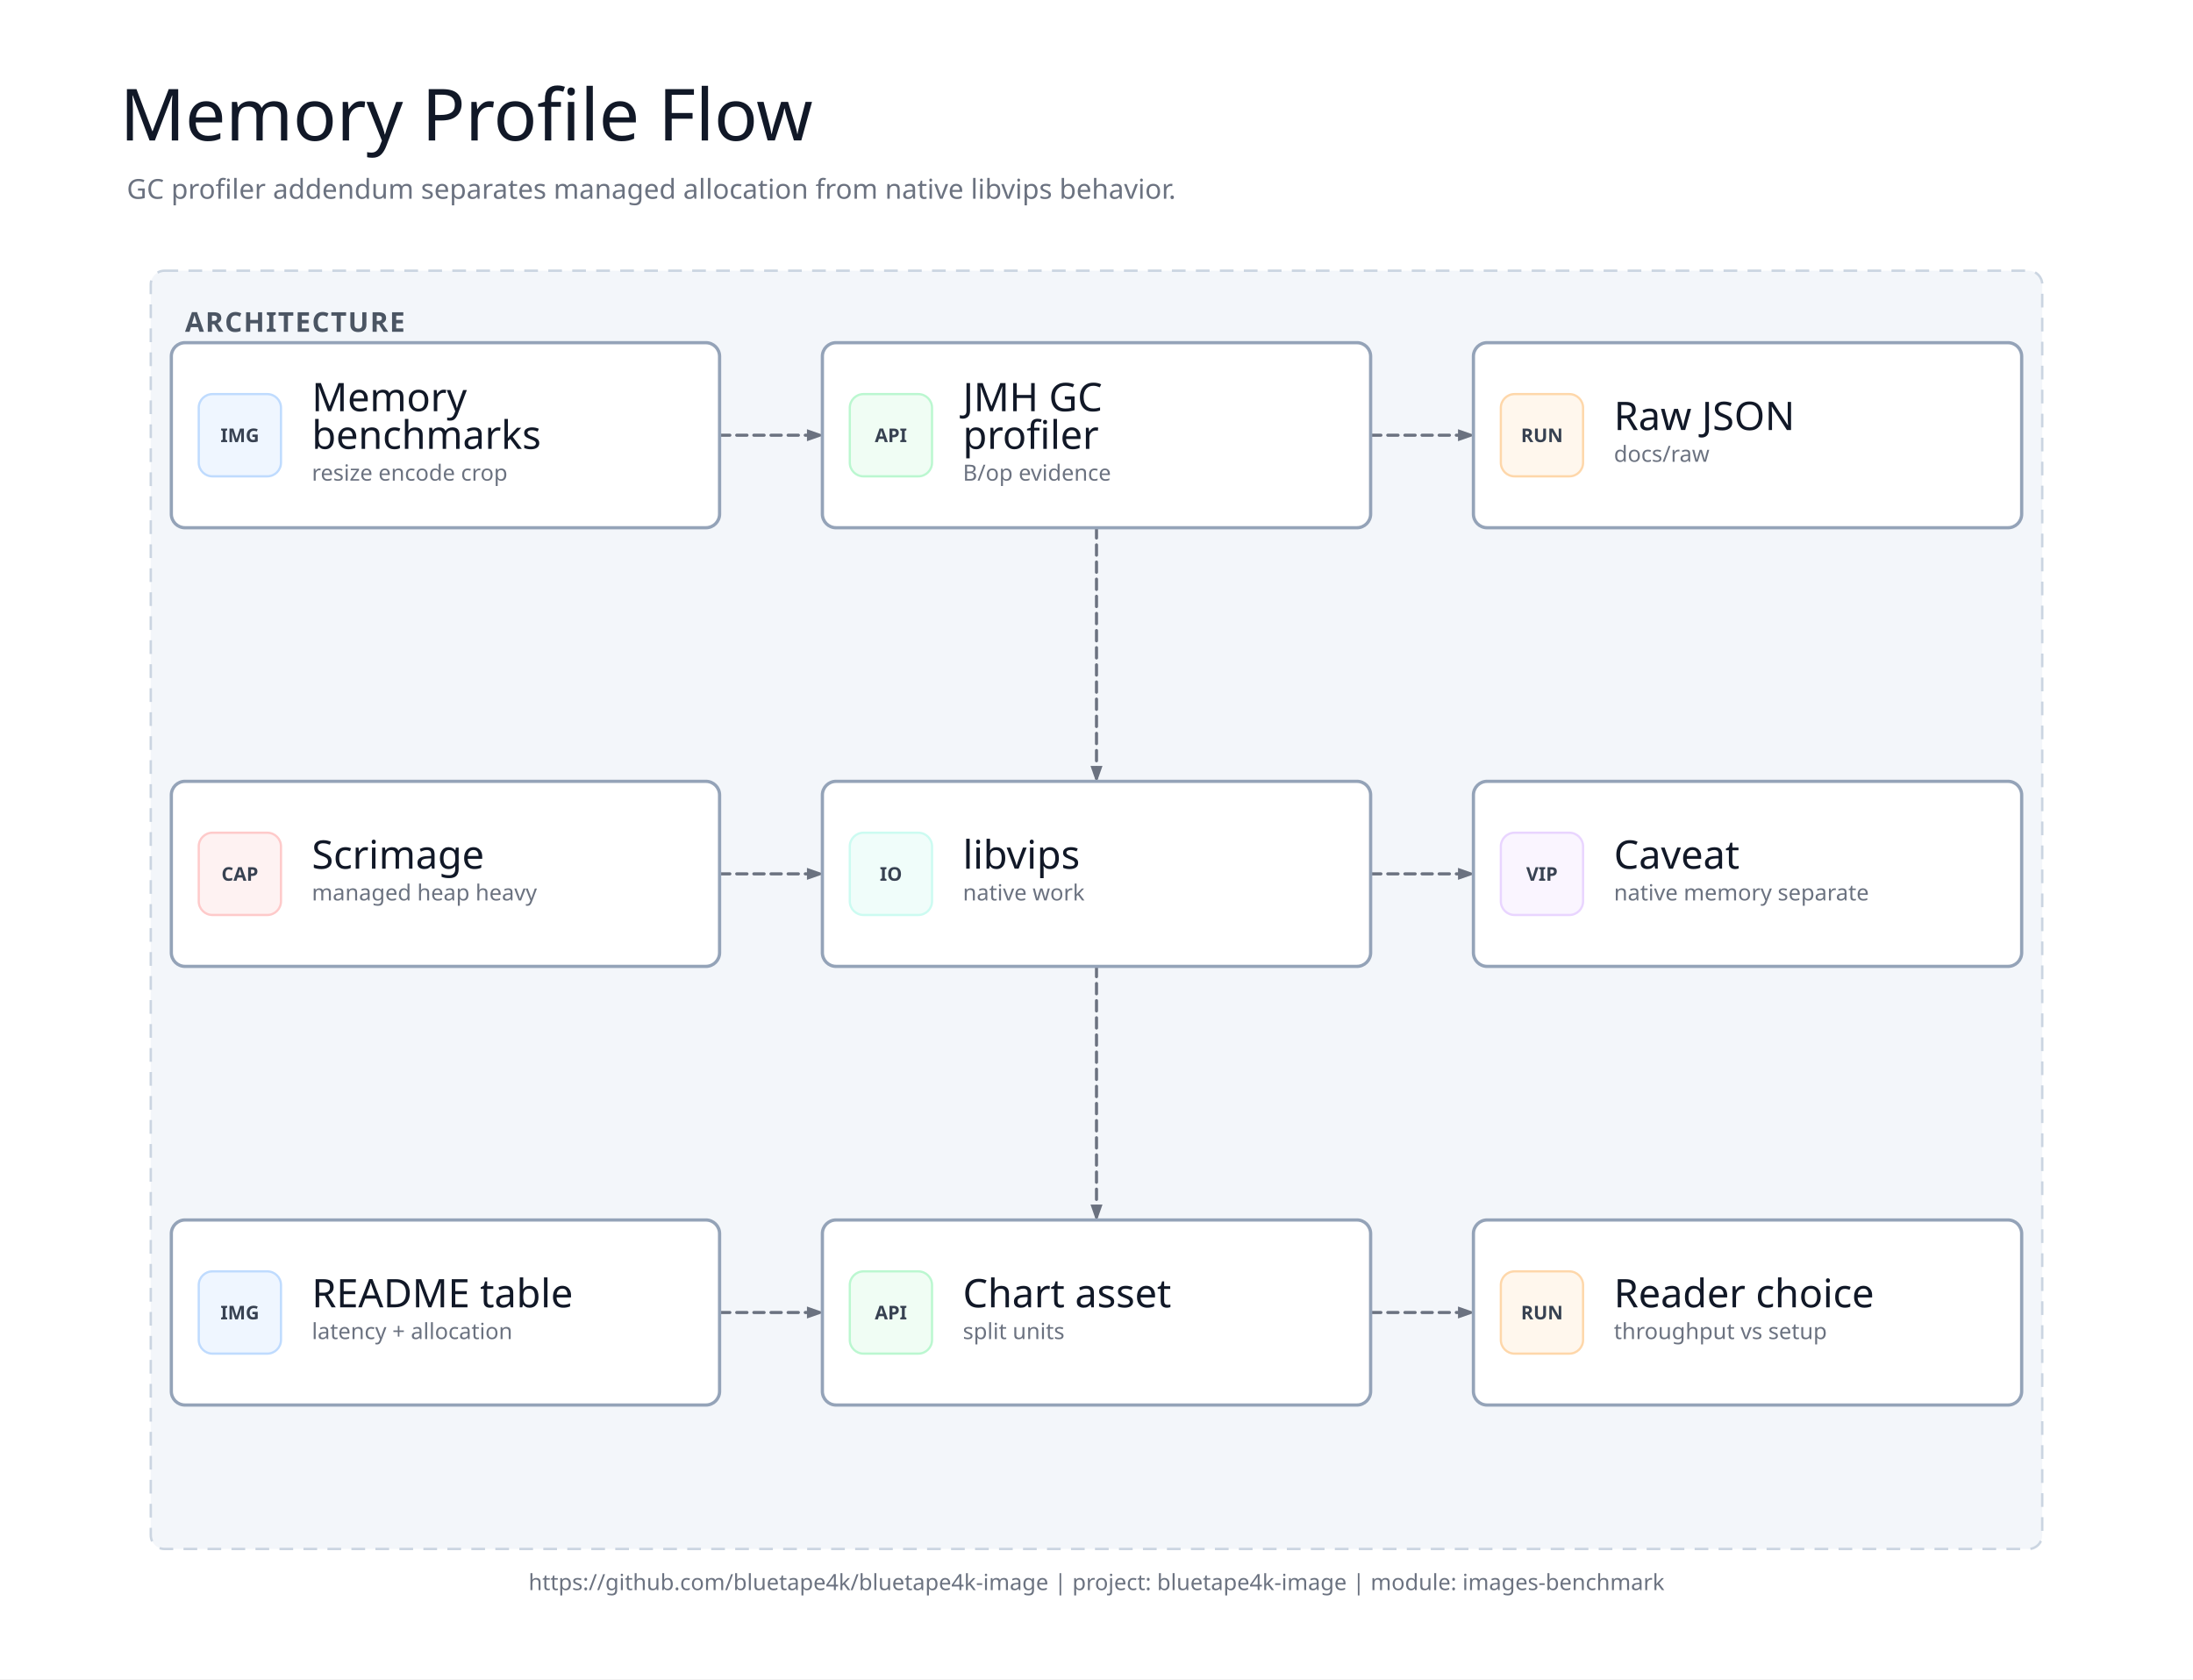
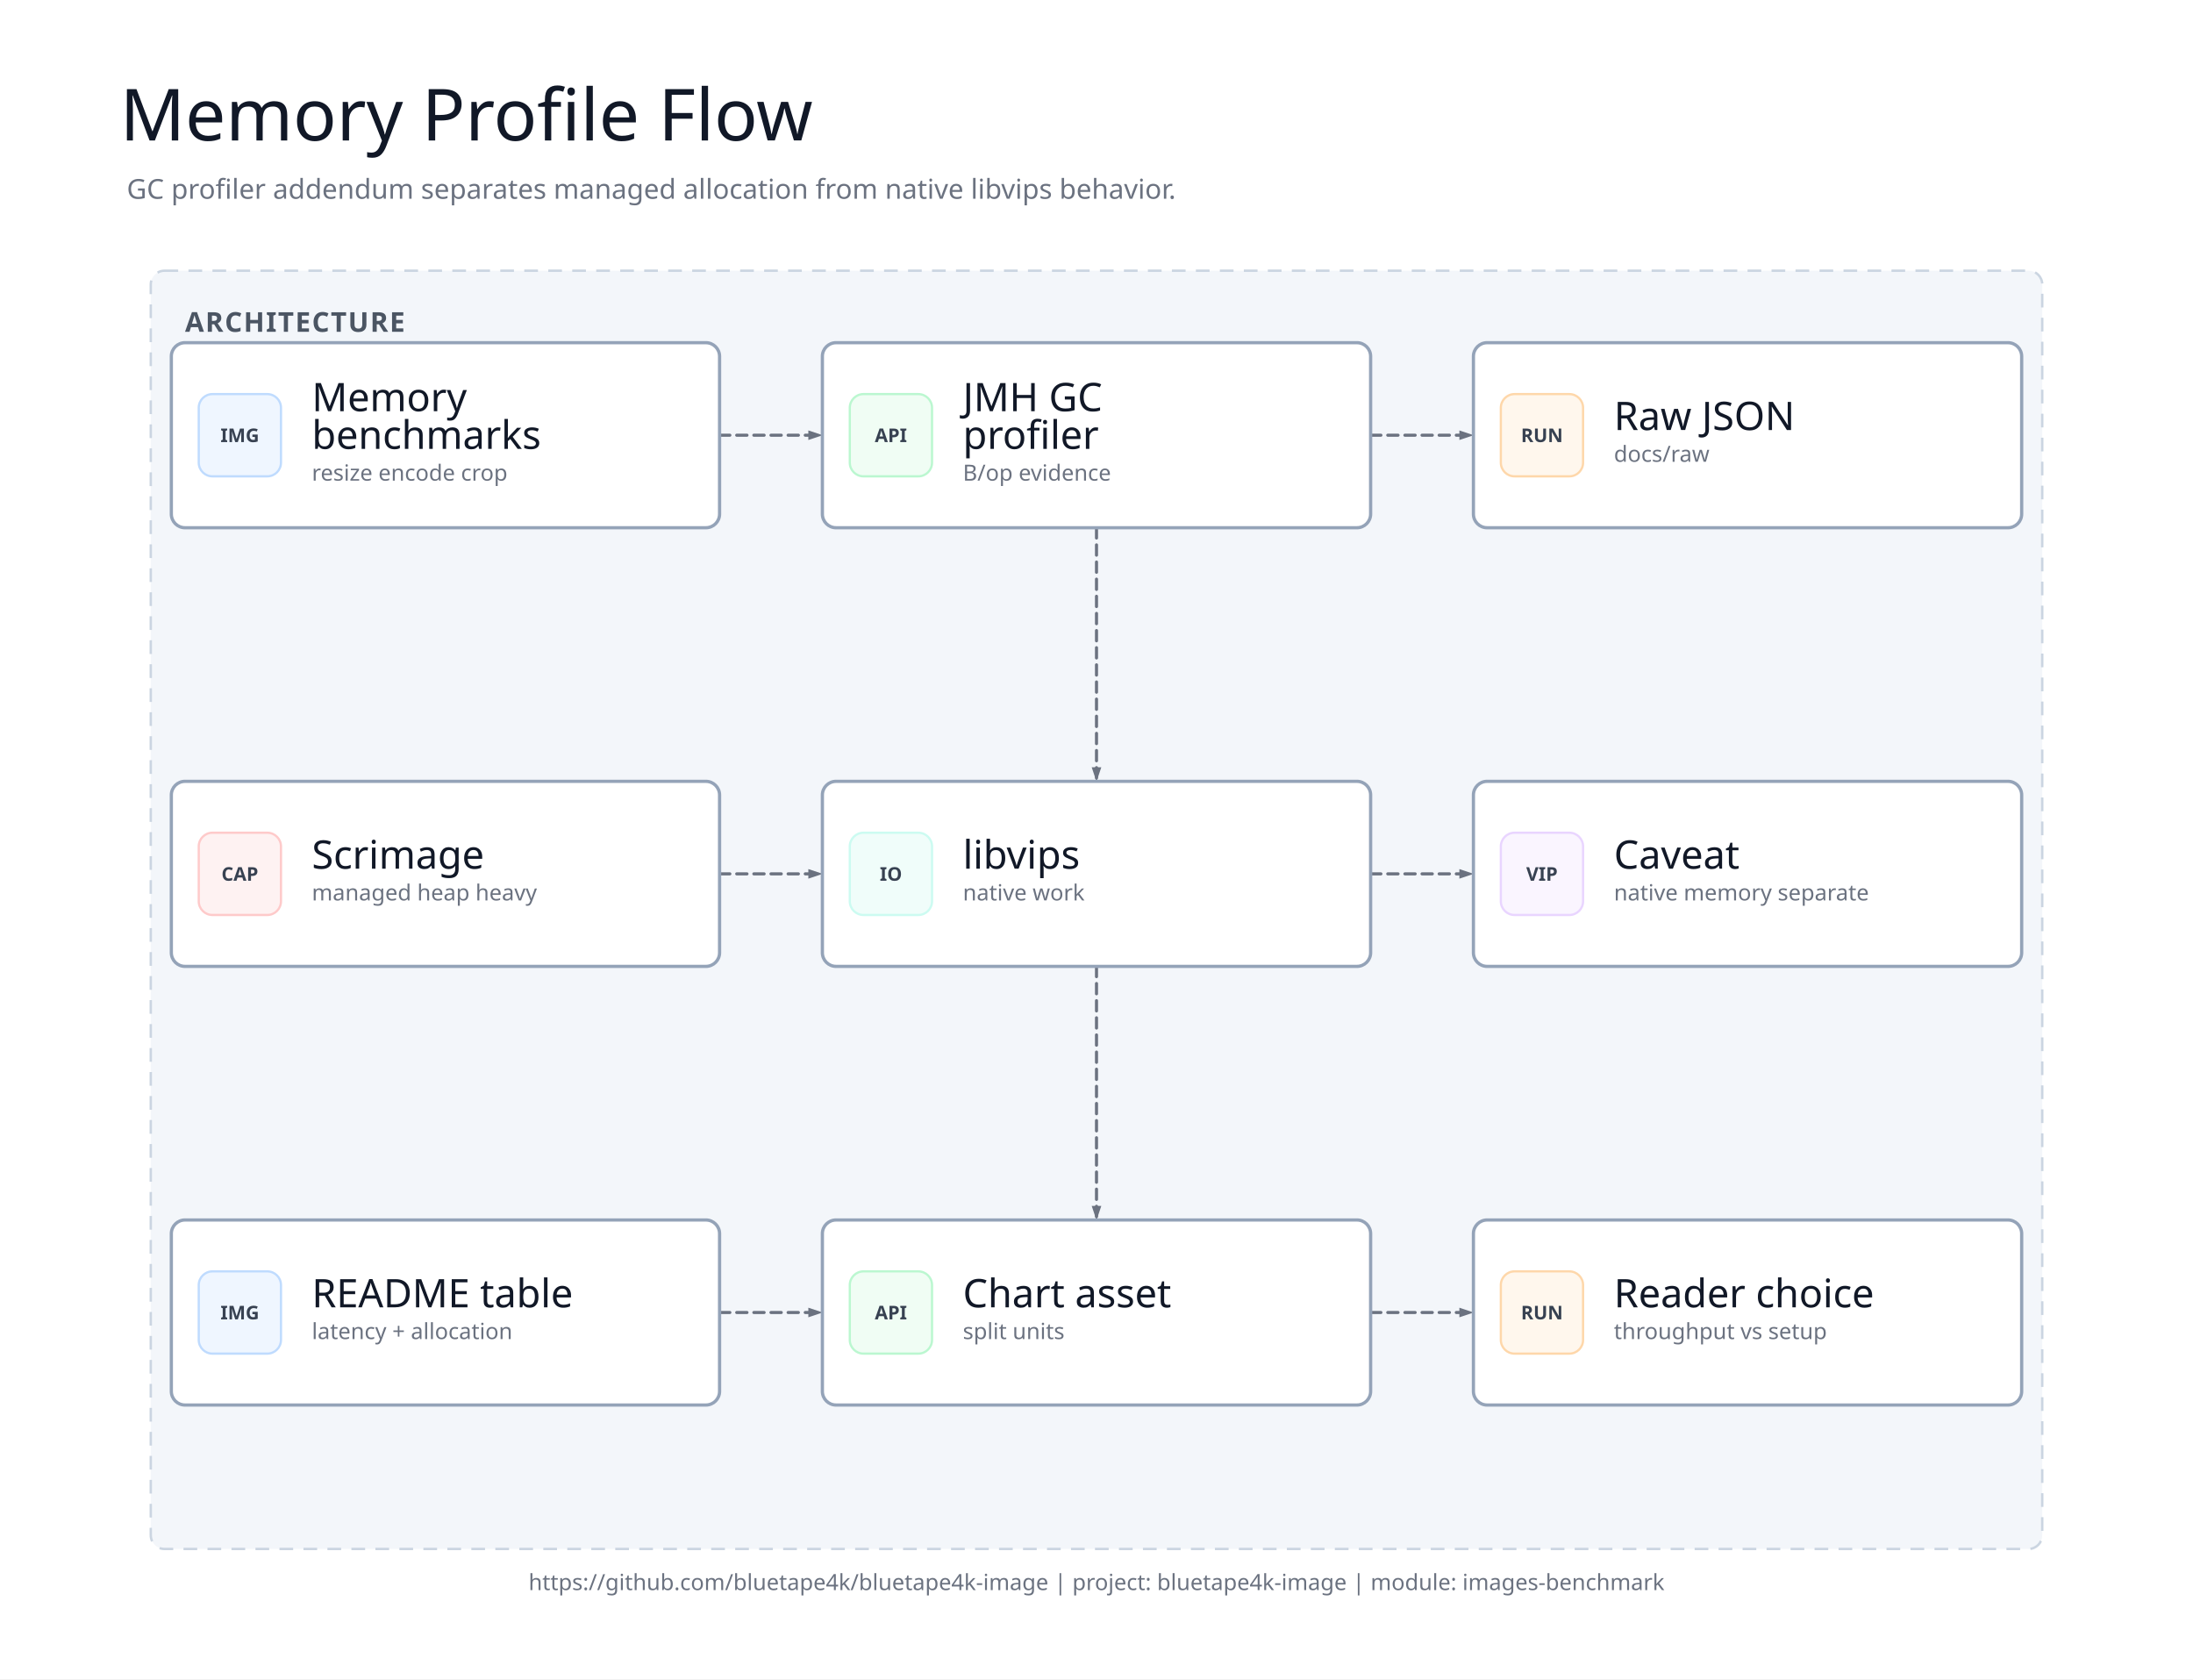
<svg xmlns="http://www.w3.org/2000/svg" width="1280" height="980" viewBox="0 0 1280 980" role="img" aria-label="Memory Profile Flow">
  <defs>
-     <marker markerUnits="userSpaceOnUse" id="arrow-blue" markerWidth="10" markerHeight="7" refX="9" refY="3.5" orient="auto">
-       <polygon points="0 0, 10 3.5, 0 7" fill="#2563eb" stroke="#2563eb" stroke-width="0" stroke-dasharray="none" style="stroke-dasharray:none" />
+     <marker markerUnits="userSpaceOnUse" id="arrow-blue" markerWidth="10" markerHeight="10" refX="9" refY="3.5" orient="auto" viewBox="0 0 10 7" data-role="secondary" data-tip-direction="positive-x">
+       <path d="M 0.8 0.7 L 9.2 3.5 L 0.8 6.3 Z" fill="#2563eb" stroke="#2563eb" stroke-width="0" stroke-dasharray="none" />
    </marker>
-     <marker markerUnits="userSpaceOnUse" id="arrow-green" markerWidth="10" markerHeight="7" refX="9" refY="3.5" orient="auto">
-       <polygon points="0 0, 10 3.5, 0 7" fill="#16a34a" stroke="#16a34a" stroke-width="0" stroke-dasharray="none" style="stroke-dasharray:none" />
+     <marker markerUnits="userSpaceOnUse" id="arrow-green" markerWidth="10" markerHeight="10" refX="9" refY="3.5" orient="auto" viewBox="0 0 10 7" data-role="secondary" data-tip-direction="positive-x">
+       <path d="M 0.8 0.7 L 9.2 3.5 L 0.8 6.3 Z" fill="#16a34a" stroke="#16a34a" stroke-width="0" stroke-dasharray="none" />
    </marker>
-     <marker markerUnits="userSpaceOnUse" id="arrow-orange" markerWidth="10" markerHeight="7" refX="9" refY="3.5" orient="auto">
-       <polygon points="0 0, 10 3.5, 0 7" fill="#ea580c" stroke="#ea580c" stroke-width="0" stroke-dasharray="none" style="stroke-dasharray:none" />
+     <marker markerUnits="userSpaceOnUse" id="arrow-orange" markerWidth="10" markerHeight="10" refX="9" refY="3.5" orient="auto" viewBox="0 0 10 7" data-role="secondary" data-tip-direction="positive-x">
+       <path d="M 0.8 0.7 L 9.2 3.5 L 0.8 6.3 Z" fill="#ea580c" stroke="#ea580c" stroke-width="0" stroke-dasharray="none" />
    </marker>
-     <marker markerUnits="userSpaceOnUse" id="arrow-purple" markerWidth="10" markerHeight="7" refX="9" refY="3.5" orient="auto">
-       <polygon points="0 0, 10 3.5, 0 7" fill="#9333ea" stroke="#9333ea" stroke-width="0" stroke-dasharray="none" style="stroke-dasharray:none" />
+     <marker markerUnits="userSpaceOnUse" id="arrow-purple" markerWidth="10" markerHeight="10" refX="9" refY="3.5" orient="auto" viewBox="0 0 10 7" data-role="secondary" data-tip-direction="positive-x">
+       <path d="M 0.8 0.7 L 9.2 3.5 L 0.8 6.3 Z" fill="#9333ea" stroke="#9333ea" stroke-width="0" stroke-dasharray="none" />
    </marker>
-     <marker markerUnits="userSpaceOnUse" id="arrow-gray" markerWidth="10" markerHeight="7" refX="9" refY="3.5" orient="auto">
-       <polygon points="0 0, 10 3.5, 0 7" fill="#6b7280" stroke="#6b7280" stroke-width="0" stroke-dasharray="none" style="stroke-dasharray:none" />
+     <marker markerUnits="userSpaceOnUse" id="arrow-gray" markerWidth="10" markerHeight="10" refX="9" refY="3.5" orient="auto" viewBox="0 0 10 7" data-role="secondary" data-tip-direction="positive-x">
+       <path d="M 0.8 0.7 L 9.2 3.5 L 0.8 6.3 Z" fill="#6b7280" stroke="#6b7280" stroke-width="0" stroke-dasharray="none" />
    </marker>
    <style>
    .canvas{fill:#ffffff}.panel{fill:#f3f6fa;stroke:#cbd5e1;stroke-width:1.4;stroke-dasharray:8 6}.chart-panel{fill:#ffffff;stroke:#bfdbfe;stroke-width:1.7}.card{fill:#ffffff;stroke:#94a3b8;stroke-width:1.9}.badge-text{font-family:"Comic Mono";font-size:11px;fill:#374151;font-weight:700}
    .edge-blue{stroke:#2563eb;stroke-width:2.1;fill:none;marker-end:url(#arrow-blue);stroke-linecap:round;stroke-linejoin:round}.edge-green{stroke:#16a34a;stroke-width:2.1;fill:none;marker-end:url(#arrow-green);stroke-linecap:round;stroke-linejoin:round}.edge-orange{stroke:#ea580c;stroke-width:2;fill:none;marker-end:url(#arrow-orange);stroke-linecap:round;stroke-linejoin:round}.edge-purple{stroke:#9333ea;stroke-width:2;fill:none;marker-end:url(#arrow-purple);stroke-linecap:round;stroke-linejoin:round}.edge-gray{stroke:#6b7280;stroke-width:1.8;fill:none;marker-end:url(#arrow-gray);stroke-linecap:round;stroke-linejoin:round;stroke-dasharray:6 4}.dashed{stroke-dasharray:6 4}
    .title{font-family:"Architects Daughter";font-size:42px;fill:#111827;font-weight:400}.subtitle{font-family:"Comic Mono";font-size:16px;fill:#6b7280;font-weight:400}.card-title{font-family:"Architects Daughter";font-size:23px;fill:#111827;font-weight:400}.detail,.label,.note,.axis,.value{font-family:"Comic Mono";fill:#6b7280;font-weight:400}.detail{font-size:13px}.label{font-size:12px}.note{font-size:13px}.axis{font-size:14px}.value{font-size:14px}.panel-title{font-family:"Comic Mono";font-size:16px;fill:#4b5563;font-weight:700;letter-spacing:0.8px}
  </style>
  </defs>
  <rect class="canvas" width="1280" height="980" />
  <text class="title" x="70" y="82">Memory Profile Flow</text>
  <text class="subtitle" x="74" y="116">GC profiler addendum separates managed allocation from native libvips behavior.</text>
  <rect class="panel" x="88" y="158" width="1104" height="746" rx="8" />
  <text class="panel-title" x="108" y="188" dominant-baseline="middle">ARCHITECTURE</text>
  <g id="edges">
    <path data-connector="true" class="edge-gray" d="M 420 254 L 480 254" />
    <path data-connector="true" class="edge-gray" d="M 800 254 L 860 254" />
    <path data-connector="true" class="edge-gray" d="M 420 510 L 480 510" />
    <path data-connector="true" class="edge-gray" d="M 800 510 L 860 510" />
    <path data-connector="true" class="edge-gray" d="M 640 308 L 640 456" />
    <path data-connector="true" class="edge-gray" d="M 420 766 L 480 766" />
    <path data-connector="true" class="edge-gray" d="M 800 766 L 860 766" />
    <path data-connector="true" class="edge-gray" d="M 640 564 L 640 712" />
  </g>
  <g id="cards">
    <g id="bench">
      <rect class="card" x="100" y="200" width="320" height="108" rx="8" />
      <rect x="116" y="230" width="48" height="48" rx="8" fill="#eff6ff" stroke="#bfdbfe" stroke-width="1.3" />
      <text class="badge-text" x="140" y="258" text-anchor="middle">IMG</text>
      <text class="card-title" x="182" y="232.0" dominant-baseline="middle">Memory</text>
      <text class="card-title" x="182" y="254.0" dominant-baseline="middle">benchmarks</text>
      <text class="detail" x="182" y="276.0" dominant-baseline="middle">resize encode crop</text>
    </g>
    <g id="gc">
      <rect class="card" x="480" y="200" width="320" height="108" rx="8" />
      <rect x="496" y="230" width="48" height="48" rx="8" fill="#f0fdf4" stroke="#bbf7d0" stroke-width="1.3" />
      <text class="badge-text" x="520" y="258" text-anchor="middle">API</text>
      <text class="card-title" x="562" y="232.0" dominant-baseline="middle">JMH GC</text>
      <text class="card-title" x="562" y="254.0" dominant-baseline="middle">profiler</text>
      <text class="detail" x="562" y="276.0" dominant-baseline="middle">B/op evidence</text>
    </g>
    <g id="raw">
      <rect class="card" x="860" y="200" width="320" height="108" rx="8" />
      <rect x="876" y="230" width="48" height="48" rx="8" fill="#fff7ed" stroke="#fed7aa" stroke-width="1.3" />
      <text class="badge-text" x="900" y="258" text-anchor="middle">RUN</text>
      <text class="card-title" x="942" y="243.0" dominant-baseline="middle">Raw JSON</text>
      <text class="detail" x="942" y="265.0" dominant-baseline="middle">docs/raw</text>
    </g>
    <g id="scrimage">
      <rect class="card" x="100" y="456" width="320" height="108" rx="8" />
      <rect x="116" y="486" width="48" height="48" rx="8" fill="#fef2f2" stroke="#fecaca" stroke-width="1.3" />
      <text class="badge-text" x="140" y="514" text-anchor="middle">CAP</text>
      <text class="card-title" x="182" y="499.0" dominant-baseline="middle">Scrimage</text>
      <text class="detail" x="182" y="521.0" dominant-baseline="middle">managed heap heavy</text>
    </g>
    <g id="vips">
      <rect class="card" x="480" y="456" width="320" height="108" rx="8" />
      <rect x="496" y="486" width="48" height="48" rx="8" fill="#f0fdfa" stroke="#ccfbf1" stroke-width="1.3" />
      <text class="badge-text" x="520" y="514" text-anchor="middle">IO</text>
      <text class="card-title" x="562" y="499.0" dominant-baseline="middle">libvips</text>
      <text class="detail" x="562" y="521.0" dominant-baseline="middle">native work</text>
    </g>
    <g id="caveat">
      <rect class="card" x="860" y="456" width="320" height="108" rx="8" />
      <rect x="876" y="486" width="48" height="48" rx="8" fill="#faf5ff" stroke="#e9d5ff" stroke-width="1.3" />
      <text class="badge-text" x="900" y="514" text-anchor="middle">VIP</text>
      <text class="card-title" x="942" y="499.0" dominant-baseline="middle">Caveat</text>
      <text class="detail" x="942" y="521.0" dominant-baseline="middle">native memory separate</text>
    </g>
    <g id="table">
      <rect class="card" x="100" y="712" width="320" height="108" rx="8" />
      <rect x="116" y="742" width="48" height="48" rx="8" fill="#eff6ff" stroke="#bfdbfe" stroke-width="1.3" />
      <text class="badge-text" x="140" y="770" text-anchor="middle">IMG</text>
      <text class="card-title" x="182" y="755.0" dominant-baseline="middle">README table</text>
      <text class="detail" x="182" y="777.0" dominant-baseline="middle">latency + allocation</text>
    </g>
    <g id="chart">
      <rect class="card" x="480" y="712" width="320" height="108" rx="8" />
      <rect x="496" y="742" width="48" height="48" rx="8" fill="#f0fdf4" stroke="#bbf7d0" stroke-width="1.3" />
      <text class="badge-text" x="520" y="770" text-anchor="middle">API</text>
      <text class="card-title" x="562" y="755.0" dominant-baseline="middle">Chart asset</text>
      <text class="detail" x="562" y="777.0" dominant-baseline="middle">split units</text>
    </g>
    <g id="reader">
      <rect class="card" x="860" y="712" width="320" height="108" rx="8" />
      <rect x="876" y="742" width="48" height="48" rx="8" fill="#fff7ed" stroke="#fed7aa" stroke-width="1.3" />
      <text class="badge-text" x="900" y="770" text-anchor="middle">RUN</text>
      <text class="card-title" x="942" y="755.0" dominant-baseline="middle">Reader choice</text>
      <text class="detail" x="942" y="777.0" dominant-baseline="middle">throughput vs setup</text>
    </g>
  </g>
  <text class="note" x="640.0" y="928" text-anchor="middle">https://github.com/bluetape4k/bluetape4k-image | project: bluetape4k-image | module: images-benchmark</text>
</svg>
